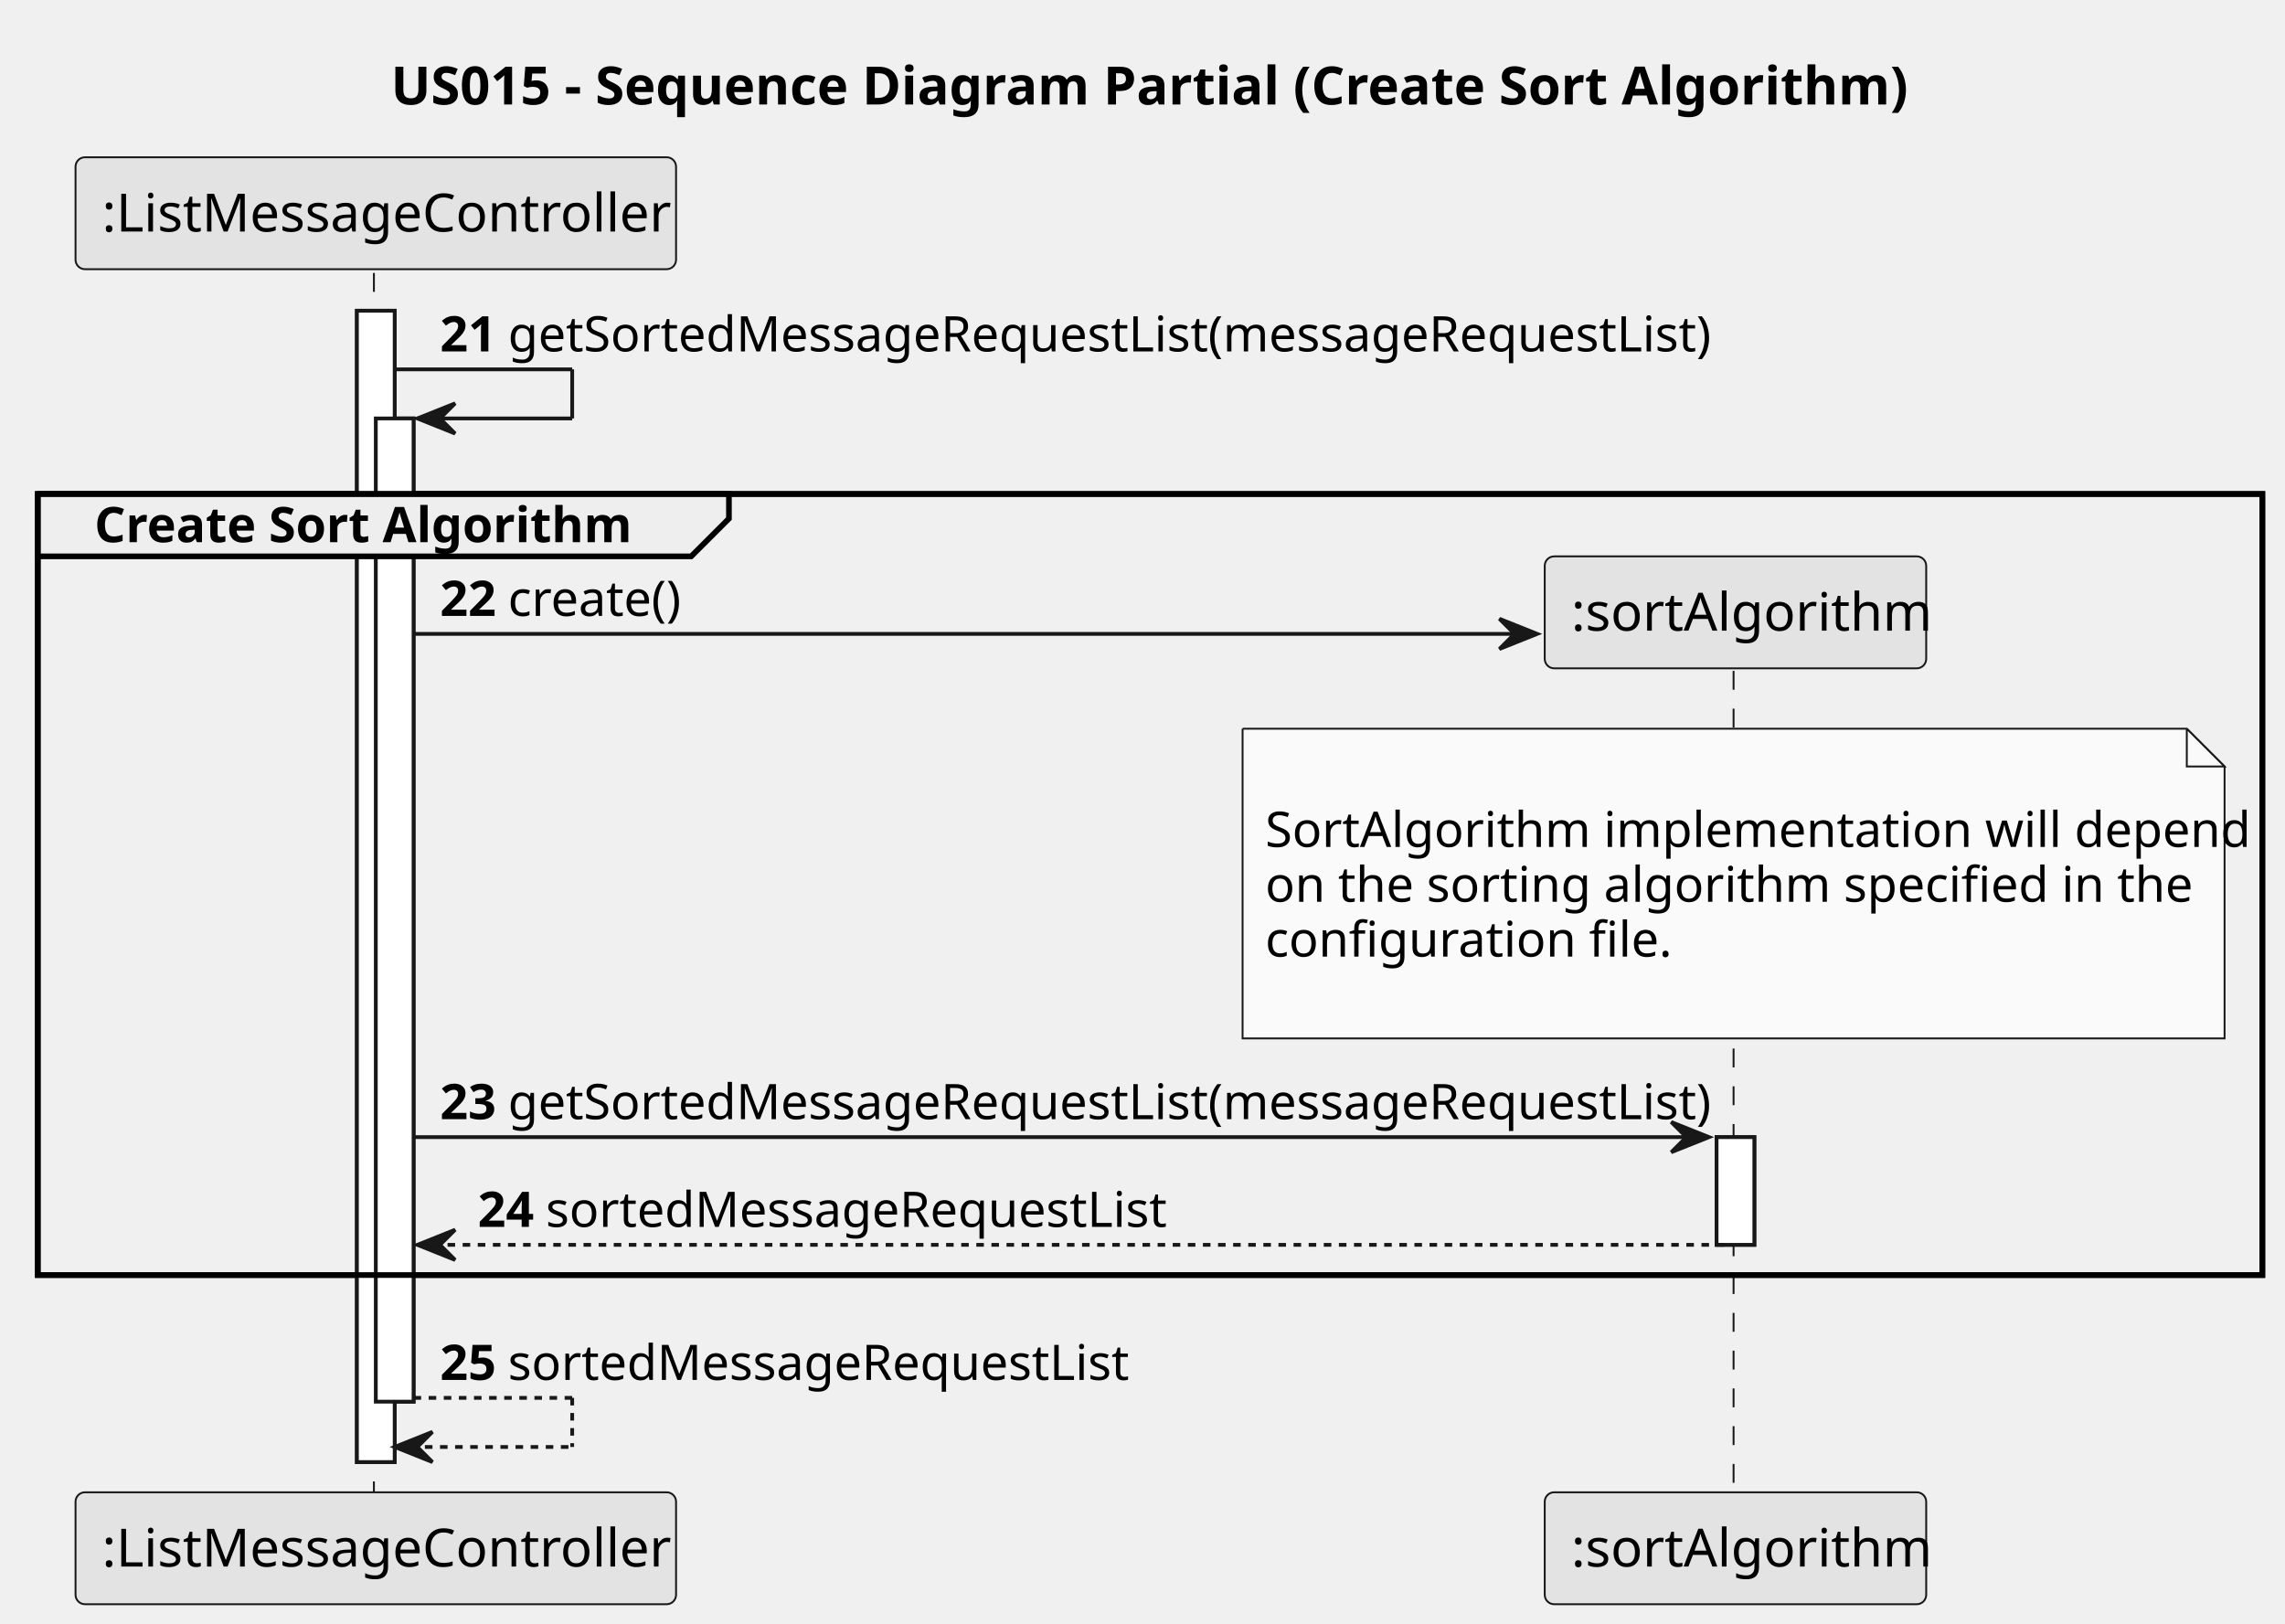
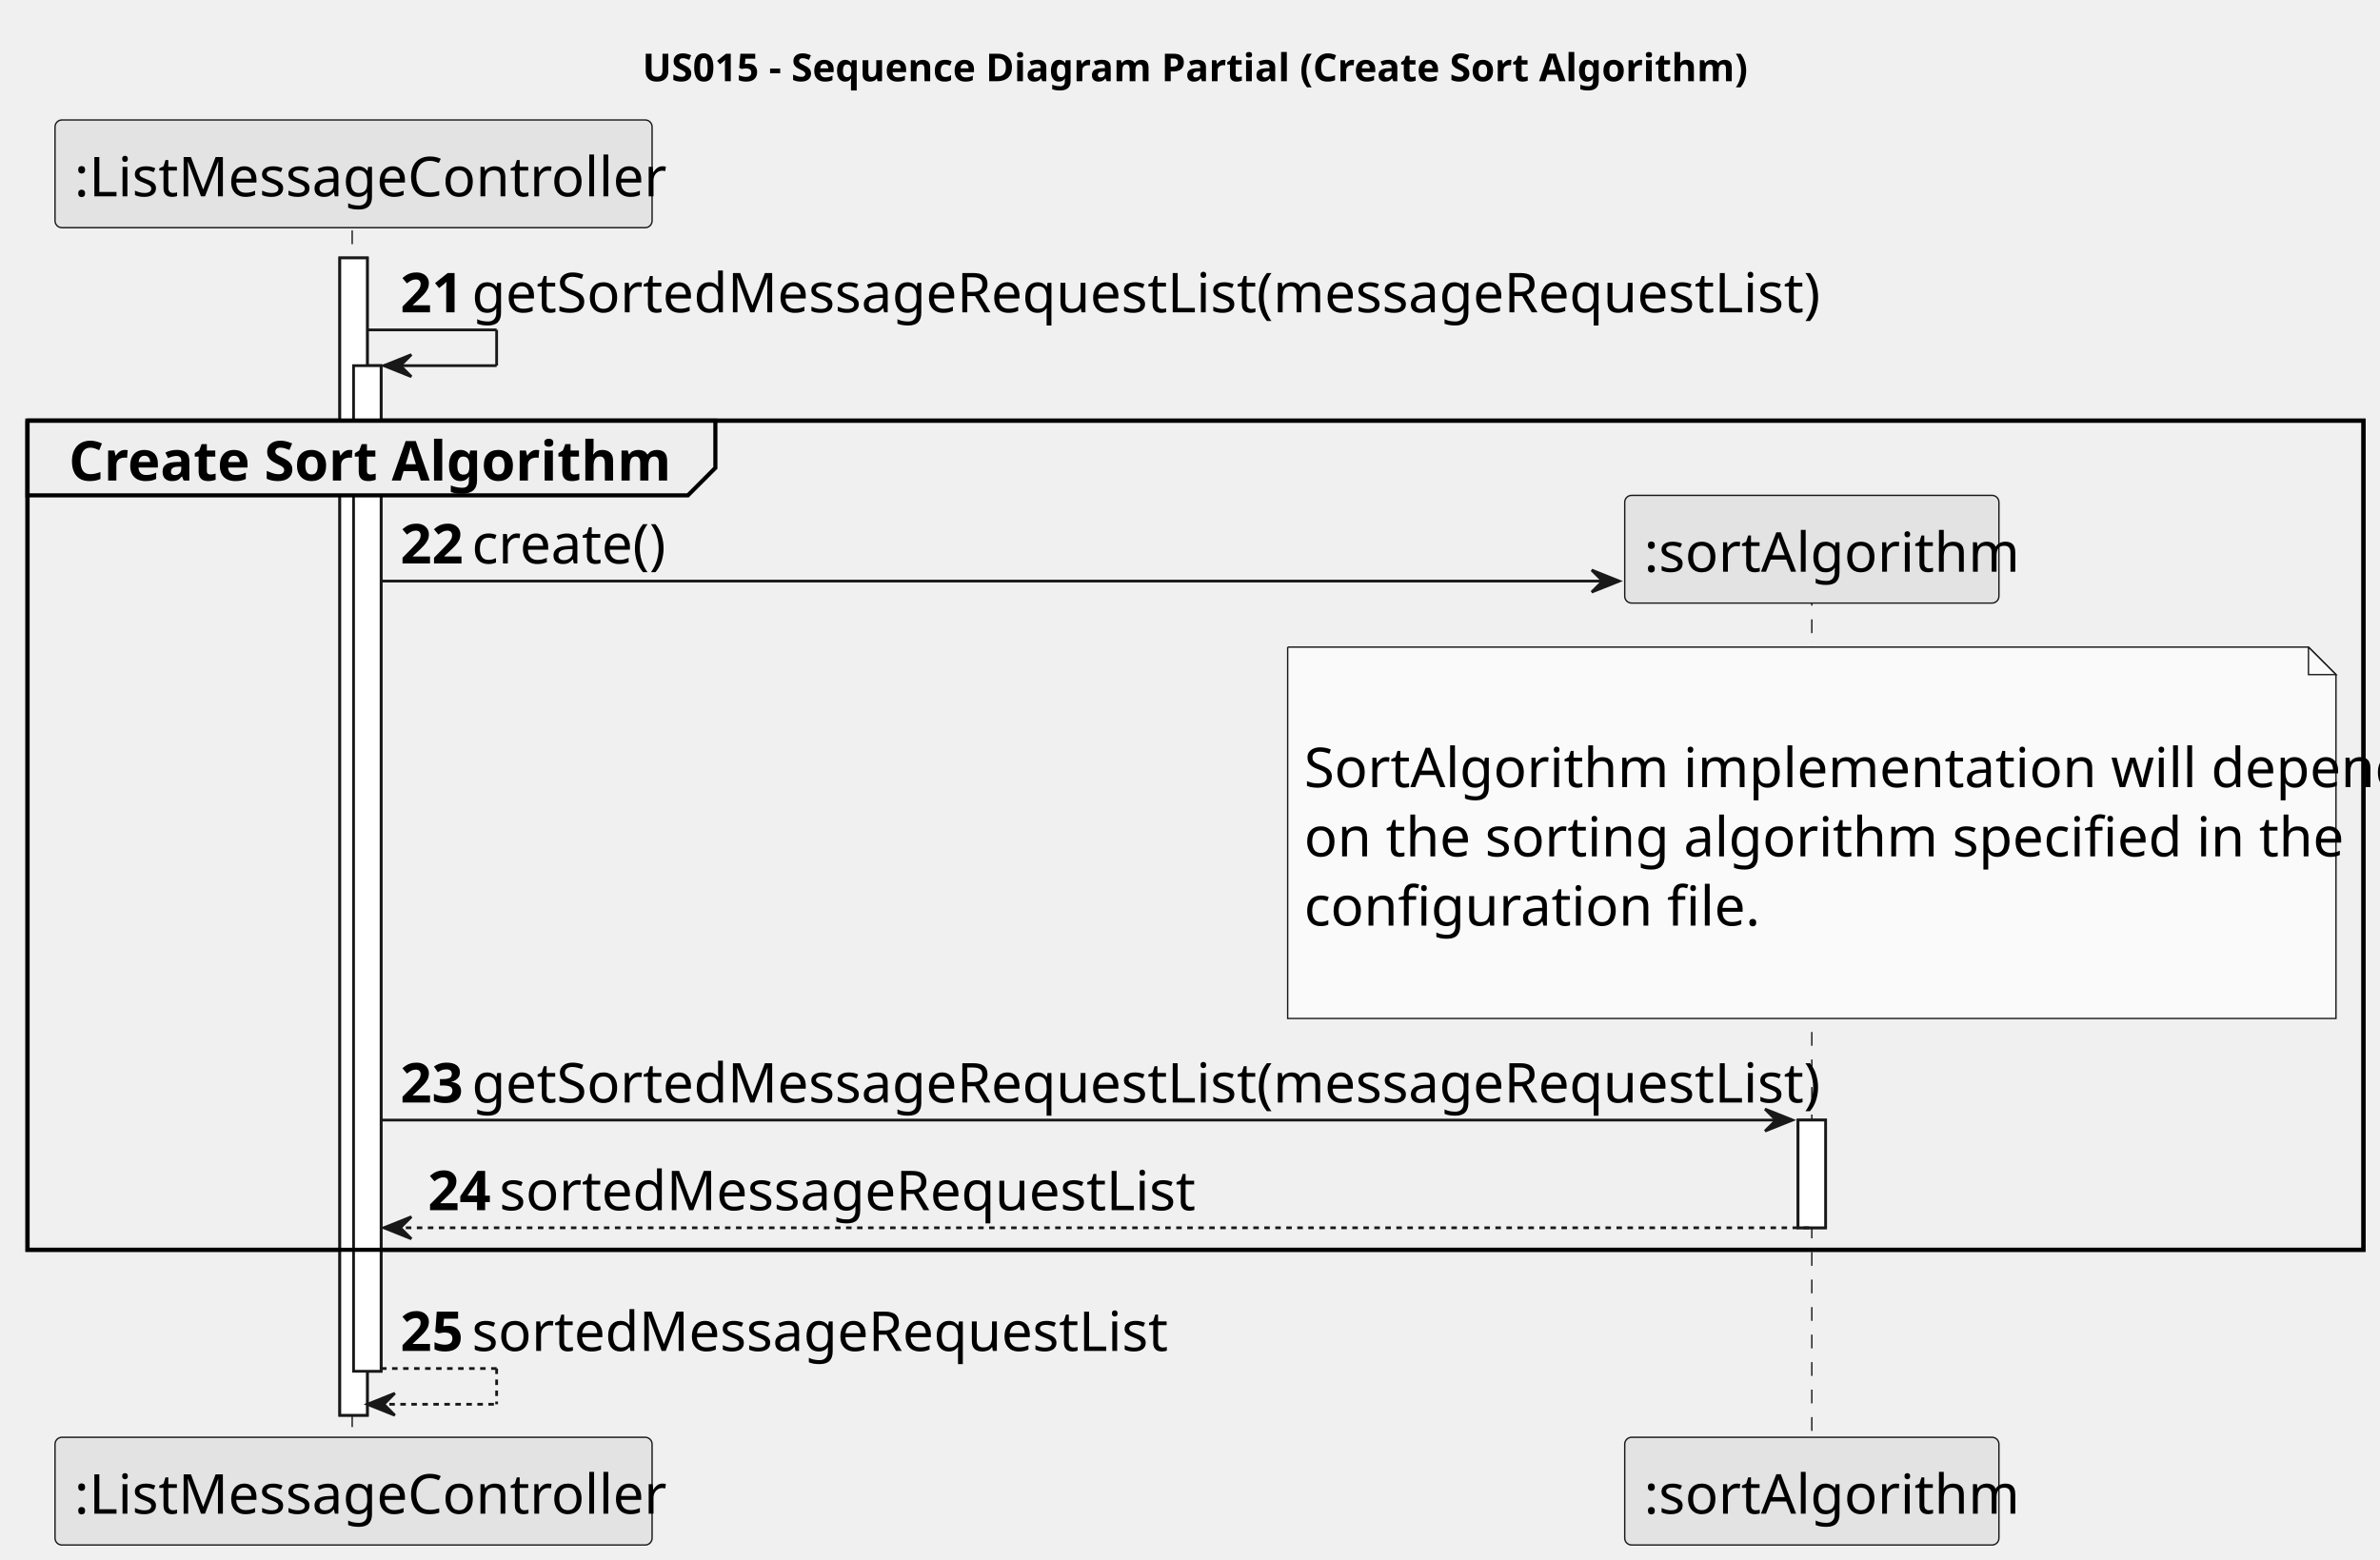
- <svg xmlns="http://www.w3.org/2000/svg" contentStyleType="text/css" height="430px" preserveAspectRatio="none" style="width:605px;height:430px;background:#FFFFFF;" version="1.1" viewBox="0 0 605 430" width="605px" zoomAndPan="magnify">
+ <svg xmlns="http://www.w3.org/2000/svg" contentStyleType="text/css" height="567px" preserveAspectRatio="none" style="width:865px;height:567px;background:#FFFFFF;" version="1.1" viewBox="0 0 865 567" width="865px" zoomAndPan="magnify">
  <defs />
  <g>
-     <text fill="#000000" font-family="sans-serif" font-size="14" font-weight="bold" lengthAdjust="spacing" textLength="401" x="103.5" y="27.674">US015 - Sequence Diagram Partial (Create Sort Algorithm)</text>
-     <rect fill="#FFFFFF" height="304.875" style="stroke:#181818;stroke-width:1.0;" width="10" x="94.5" y="82.281" />
-     <rect fill="#FFFFFF" height="260.352" style="stroke:#181818;stroke-width:1.0;" width="10" x="99.5" y="110.805" />
-     <rect fill="#FFFFFF" height="28.523" style="stroke:#181818;stroke-width:1.0;" width="10" x="454.5" y="301.109" />
-     <rect fill="none" height="206.828" style="stroke:#000000;stroke-width:1.5;" width="589" x="10" y="130.805" />
-     <line style="stroke:#181818;stroke-width:0.5;stroke-dasharray:5.0,5.0;" x1="99" x2="99" y1="72.281" y2="396.156" />
-     <line style="stroke:#181818;stroke-width:0.5;stroke-dasharray:5.0,5.0;" x1="459" x2="459" y1="177.648" y2="396.156" />
-     <rect fill="#E3E3E3" height="29.641" rx="2.5" ry="2.5" style="stroke:#181818;stroke-width:0.5;" width="159" x="20" y="41.641" />
-     <text fill="#000000" font-family="sans-serif" font-size="14" lengthAdjust="spacing" textLength="145" x="27" y="61.315">:ListMessageController</text>
-     <rect fill="#E3E3E3" height="29.641" rx="2.5" ry="2.5" style="stroke:#181818;stroke-width:0.5;" width="159" x="20" y="395.156" />
-     <text fill="#000000" font-family="sans-serif" font-size="14" lengthAdjust="spacing" textLength="145" x="27" y="414.83">:ListMessageController</text>
-     <rect fill="#E3E3E3" height="29.641" rx="2.5" ry="2.5" style="stroke:#181818;stroke-width:0.5;" width="101" x="409" y="395.156" />
-     <text fill="#000000" font-family="sans-serif" font-size="14" lengthAdjust="spacing" textLength="87" x="416" y="414.83">:sortAlgorithm</text>
-     <rect fill="#FFFFFF" height="304.875" style="stroke:#181818;stroke-width:1.0;" width="10" x="94.5" y="82.281" />
-     <rect fill="#FFFFFF" height="260.352" style="stroke:#181818;stroke-width:1.0;" width="10" x="99.5" y="110.805" />
-     <rect fill="#FFFFFF" height="28.523" style="stroke:#181818;stroke-width:1.0;" width="10" x="454.5" y="301.109" />
-     <line style="stroke:#181818;stroke-width:1.0;" x1="104.5" x2="151.5" y1="97.805" y2="97.805" />
-     <line style="stroke:#181818;stroke-width:1.0;" x1="151.5" x2="151.5" y1="97.805" y2="110.805" />
-     <line style="stroke:#181818;stroke-width:1.0;" x1="110.5" x2="151.5" y1="110.805" y2="110.805" />
-     <polygon fill="#181818" points="120.5,106.805,110.5,110.805,120.5,114.805,116.5,110.805" style="stroke:#181818;stroke-width:1.0;" />
-     <text fill="#000000" font-family="sans-serif" font-size="13" font-weight="bold" lengthAdjust="spacing" textLength="14" x="116.5" y="93.05">21</text>
-     <text fill="#000000" font-family="sans-serif" font-size="13" lengthAdjust="spacing" textLength="308" x="134.5" y="93.05">getSortedMessageRequestList(messageRequestList)</text>
-     <path d="M10,130.805 L193,130.805 L193,137.328 L183,147.328 L10,147.328 L10,130.805 " fill="#EEEEEE" style="stroke:#000000;stroke-width:1.5;" />
-     <rect fill="none" height="206.828" style="stroke:#000000;stroke-width:1.5;" width="589" x="10" y="130.805" />
-     <text fill="#000000" font-family="sans-serif" font-size="13" font-weight="bold" lengthAdjust="spacing" textLength="138" x="25" y="143.573">Create Sort Algorithm</text>
-     <polygon fill="#181818" points="397,163.852,407,167.852,397,171.852,401,167.852" style="stroke:#181818;stroke-width:1.0;" />
-     <line style="stroke:#181818;stroke-width:1.0;" x1="109.5" x2="403" y1="167.852" y2="167.852" />
-     <text fill="#000000" font-family="sans-serif" font-size="13" font-weight="bold" lengthAdjust="spacing" textLength="14" x="116.5" y="163.097">22</text>
-     <text fill="#000000" font-family="sans-serif" font-size="13" lengthAdjust="spacing" textLength="44" x="134.5" y="163.097">create()</text>
-     <rect fill="#E3E3E3" height="29.641" rx="2.5" ry="2.5" style="stroke:#181818;stroke-width:0.5;" width="101" x="409" y="147.328" />
-     <text fill="#000000" font-family="sans-serif" font-size="14" lengthAdjust="spacing" textLength="87" x="416" y="167.002">:sortAlgorithm</text>
-     <path d="M329,192.969 L329,274.969 L589,274.969 L589,202.969 L579,192.969 L329,192.969 " fill="#FAFAFA" style="stroke:#181818;stroke-width:0.5;" />
-     <path d="M579,192.969 L579,202.969 L589,202.969 L579,192.969 " fill="#FAFAFA" style="stroke:#181818;stroke-width:0.5;" />
-     <text fill="#000000" font-family="sans-serif" font-size="13" lengthAdjust="spacing" textLength="4" x="335" y="209.737"> </text>
-     <text fill="#000000" font-family="sans-serif" font-size="13" lengthAdjust="spacing" textLength="239" x="335" y="224.261">SortAlgorithm implementation will depend</text>
-     <text fill="#000000" font-family="sans-serif" font-size="13" lengthAdjust="spacing" textLength="227" x="335" y="238.784">on the sorting algorithm specified in the</text>
-     <text fill="#000000" font-family="sans-serif" font-size="13" lengthAdjust="spacing" textLength="97" x="335" y="253.308">configuration file.</text>
-     <text fill="#000000" font-family="sans-serif" font-size="13" lengthAdjust="spacing" textLength="4" x="335" y="267.831"> </text>
-     <polygon fill="#181818" points="442.5,297.109,452.5,301.109,442.5,305.109,446.5,301.109" style="stroke:#181818;stroke-width:1.0;" />
-     <line style="stroke:#181818;stroke-width:1.0;" x1="109.5" x2="448.5" y1="301.109" y2="301.109" />
-     <text fill="#000000" font-family="sans-serif" font-size="13" font-weight="bold" lengthAdjust="spacing" textLength="14" x="116.5" y="296.354">23</text>
-     <text fill="#000000" font-family="sans-serif" font-size="13" lengthAdjust="spacing" textLength="308" x="134.5" y="296.354">getSortedMessageRequestList(messageRequestList)</text>
-     <polygon fill="#181818" points="120.5,325.633,110.5,329.633,120.5,333.633,116.5,329.633" style="stroke:#181818;stroke-width:1.0;" />
-     <line style="stroke:#181818;stroke-width:1.0;stroke-dasharray:2.0,2.0;" x1="114.5" x2="458.5" y1="329.633" y2="329.633" />
-     <text fill="#000000" font-family="sans-serif" font-size="13" font-weight="bold" lengthAdjust="spacing" textLength="14" x="126.5" y="324.878">24</text>
-     <text fill="#000000" font-family="sans-serif" font-size="13" lengthAdjust="spacing" textLength="158" x="144.5" y="324.878">sortedMessageRequestList</text>
-     <line style="stroke:#181818;stroke-width:1.0;stroke-dasharray:2.0,2.0;" x1="109.5" x2="151.5" y1="370.156" y2="370.156" />
-     <line style="stroke:#181818;stroke-width:1.0;stroke-dasharray:2.0,2.0;" x1="151.5" x2="151.5" y1="370.156" y2="383.156" />
-     <line style="stroke:#181818;stroke-width:1.0;stroke-dasharray:2.0,2.0;" x1="104.5" x2="151.5" y1="383.156" y2="383.156" />
-     <polygon fill="#181818" points="114.5,379.156,104.5,383.156,114.5,387.156,110.5,383.156" style="stroke:#181818;stroke-width:1.0;" />
-     <text fill="#000000" font-family="sans-serif" font-size="13" font-weight="bold" lengthAdjust="spacing" textLength="14" x="116.5" y="365.401">25</text>
-     <text fill="#000000" font-family="sans-serif" font-size="13" lengthAdjust="spacing" textLength="158" x="134.5" y="365.401">sortedMessageRequestList</text>
+     <text fill="#000000" font-family="sans-serif" font-size="14" font-weight="bold" lengthAdjust="spacing" textLength="401" x="233.5" y="29.533">US015 - Sequence Diagram Partial (Create Sort Algorithm)</text>
+     <rect fill="#FFFFFF" height="420.719" style="stroke:#181818;stroke-width:1.0;" width="10" x="123.5" y="93.766" />
+     <rect fill="#FFFFFF" height="365.562" style="stroke:#181818;stroke-width:1.0;" width="10" x="128.5" y="132.922" />
+     <rect fill="#FFFFFF" height="39.156" style="stroke:#181818;stroke-width:1.0;" width="10" x="653.5" y="407.172" />
+     <rect fill="none" height="301.406" style="stroke:#000000;stroke-width:1.5;" width="849" x="10" y="152.922" />
+     <line style="stroke:#181818;stroke-width:0.5;stroke-dasharray:5.0,5.0;" x1="128" x2="128" y1="83.766" y2="523.484" />
+     <line style="stroke:#181818;stroke-width:0.5;stroke-dasharray:5.0,5.0;" x1="658.5" x2="658.5" y1="215.156" y2="523.484" />
+     <rect fill="#E3E3E3" height="39.156" rx="2.5" ry="2.5" style="stroke:#181818;stroke-width:0.5;" width="217" x="20" y="43.609" />
+     <text fill="#000000" font-family="sans-serif" font-size="20" lengthAdjust="spacing" textLength="203" x="27" y="71.371">:ListMessageController</text>
+     <rect fill="#E3E3E3" height="39.156" rx="2.5" ry="2.5" style="stroke:#181818;stroke-width:0.5;" width="217" x="20" y="522.484" />
+     <text fill="#000000" font-family="sans-serif" font-size="20" lengthAdjust="spacing" textLength="203" x="27" y="550.246">:ListMessageController</text>
+     <rect fill="#E3E3E3" height="39.156" rx="2.5" ry="2.5" style="stroke:#181818;stroke-width:0.5;" width="136" x="590.5" y="522.484" />
+     <text fill="#000000" font-family="sans-serif" font-size="20" lengthAdjust="spacing" textLength="122" x="597.5" y="550.246">:sortAlgorithm</text>
+     <rect fill="#FFFFFF" height="420.719" style="stroke:#181818;stroke-width:1.0;" width="10" x="123.5" y="93.766" />
+     <rect fill="#FFFFFF" height="365.562" style="stroke:#181818;stroke-width:1.0;" width="10" x="128.5" y="132.922" />
+     <rect fill="#FFFFFF" height="39.156" style="stroke:#181818;stroke-width:1.0;" width="10" x="653.5" y="407.172" />
+     <line style="stroke:#181818;stroke-width:1.0;" x1="133.5" x2="180.5" y1="119.922" y2="119.922" />
+     <line style="stroke:#181818;stroke-width:1.0;" x1="180.5" x2="180.5" y1="119.922" y2="132.922" />
+     <line style="stroke:#181818;stroke-width:1.0;" x1="139.5" x2="180.5" y1="132.922" y2="132.922" />
+     <polygon fill="#181818" points="149.5,128.922,139.5,132.922,149.5,136.922,145.5,132.922" style="stroke:#181818;stroke-width:1.0;" />
+     <text fill="#000000" font-family="sans-serif" font-size="20" font-weight="bold" lengthAdjust="spacing" textLength="22" x="145.5" y="113.527">21</text>
+     <text fill="#000000" font-family="sans-serif" font-size="20" lengthAdjust="spacing" textLength="470" x="171.5" y="113.527">getSortedMessageRequestList(messageRequestList)</text>
+     <path d="M10,152.922 L260,152.922 L260,170.078 L250,180.078 L10,180.078 L10,152.922 " fill="#EEEEEE" style="stroke:#000000;stroke-width:1.5;" />
+     <rect fill="none" height="301.406" style="stroke:#000000;stroke-width:1.5;" width="849" x="10" y="152.922" />
+     <text fill="#000000" font-family="sans-serif" font-size="20" font-weight="bold" lengthAdjust="spacing" textLength="205" x="25" y="174.684">Create Sort Algorithm</text>
+     <polygon fill="#181818" points="578.5,207.234,588.5,211.234,578.5,215.234,582.5,211.234" style="stroke:#181818;stroke-width:1.0;" />
+     <line style="stroke:#181818;stroke-width:1.0;" x1="138.5" x2="584.5" y1="211.234" y2="211.234" />
+     <text fill="#000000" font-family="sans-serif" font-size="20" font-weight="bold" lengthAdjust="spacing" textLength="22" x="145.5" y="204.84">22</text>
+     <text fill="#000000" font-family="sans-serif" font-size="20" lengthAdjust="spacing" textLength="70" x="171.5" y="204.84">create()</text>
+     <rect fill="#E3E3E3" height="39.156" rx="2.5" ry="2.5" style="stroke:#181818;stroke-width:0.5;" width="136" x="590.5" y="180.078" />
+     <text fill="#000000" font-family="sans-serif" font-size="20" lengthAdjust="spacing" textLength="122" x="597.5" y="207.84">:sortAlgorithm</text>
+     <path d="M468,235.234 L468,370.234 L849,370.234 L849,245.234 L839,235.234 L468,235.234 " fill="#FAFAFA" style="stroke:#181818;stroke-width:0.5;" />
+     <path d="M839,235.234 L839,245.234 L849,245.234 L839,235.234 " fill="#FAFAFA" style="stroke:#181818;stroke-width:0.5;" />
+     <text fill="#000000" font-family="sans-serif" font-size="20" lengthAdjust="spacing" textLength="6" x="474" y="260.996"> </text>
+     <text fill="#000000" font-family="sans-serif" font-size="20" lengthAdjust="spacing" textLength="360" x="474" y="286.152">SortAlgorithm implementation will depend</text>
+     <text fill="#000000" font-family="sans-serif" font-size="20" lengthAdjust="spacing" textLength="342" x="474" y="311.309">on the sorting algorithm specified in the</text>
+     <text fill="#000000" font-family="sans-serif" font-size="20" lengthAdjust="spacing" textLength="148" x="474" y="336.465">configuration file.</text>
+     <text fill="#000000" font-family="sans-serif" font-size="20" lengthAdjust="spacing" textLength="6" x="474" y="361.621"> </text>
+     <polygon fill="#181818" points="641.5,403.172,651.5,407.172,641.5,411.172,645.5,407.172" style="stroke:#181818;stroke-width:1.0;" />
+     <line style="stroke:#181818;stroke-width:1.0;" x1="138.5" x2="647.5" y1="407.172" y2="407.172" />
+     <text fill="#000000" font-family="sans-serif" font-size="20" font-weight="bold" lengthAdjust="spacing" textLength="22" x="145.5" y="400.777">23</text>
+     <text fill="#000000" font-family="sans-serif" font-size="20" lengthAdjust="spacing" textLength="470" x="171.5" y="400.777">getSortedMessageRequestList(messageRequestList)</text>
+     <polygon fill="#181818" points="149.5,442.328,139.5,446.328,149.5,450.328,145.5,446.328" style="stroke:#181818;stroke-width:1.0;" />
+     <line style="stroke:#181818;stroke-width:1.0;stroke-dasharray:2.0,2.0;" x1="143.5" x2="657.5" y1="446.328" y2="446.328" />
+     <text fill="#000000" font-family="sans-serif" font-size="20" font-weight="bold" lengthAdjust="spacing" textLength="22" x="155.5" y="439.934">24</text>
+     <text fill="#000000" font-family="sans-serif" font-size="20" lengthAdjust="spacing" textLength="241" x="181.5" y="439.934">sortedMessageRequestList</text>
+     <line style="stroke:#181818;stroke-width:1.0;stroke-dasharray:2.0,2.0;" x1="138.5" x2="180.5" y1="497.484" y2="497.484" />
+     <line style="stroke:#181818;stroke-width:1.0;stroke-dasharray:2.0,2.0;" x1="180.5" x2="180.5" y1="497.484" y2="510.484" />
+     <line style="stroke:#181818;stroke-width:1.0;stroke-dasharray:2.0,2.0;" x1="133.5" x2="180.5" y1="510.484" y2="510.484" />
+     <polygon fill="#181818" points="143.5,506.484,133.5,510.484,143.5,514.484,139.5,510.484" style="stroke:#181818;stroke-width:1.0;" />
+     <text fill="#000000" font-family="sans-serif" font-size="20" font-weight="bold" lengthAdjust="spacing" textLength="22" x="145.5" y="491.09">25</text>
+     <text fill="#000000" font-family="sans-serif" font-size="20" lengthAdjust="spacing" textLength="241" x="171.5" y="491.09">sortedMessageRequestList</text>
  </g>
</svg>
